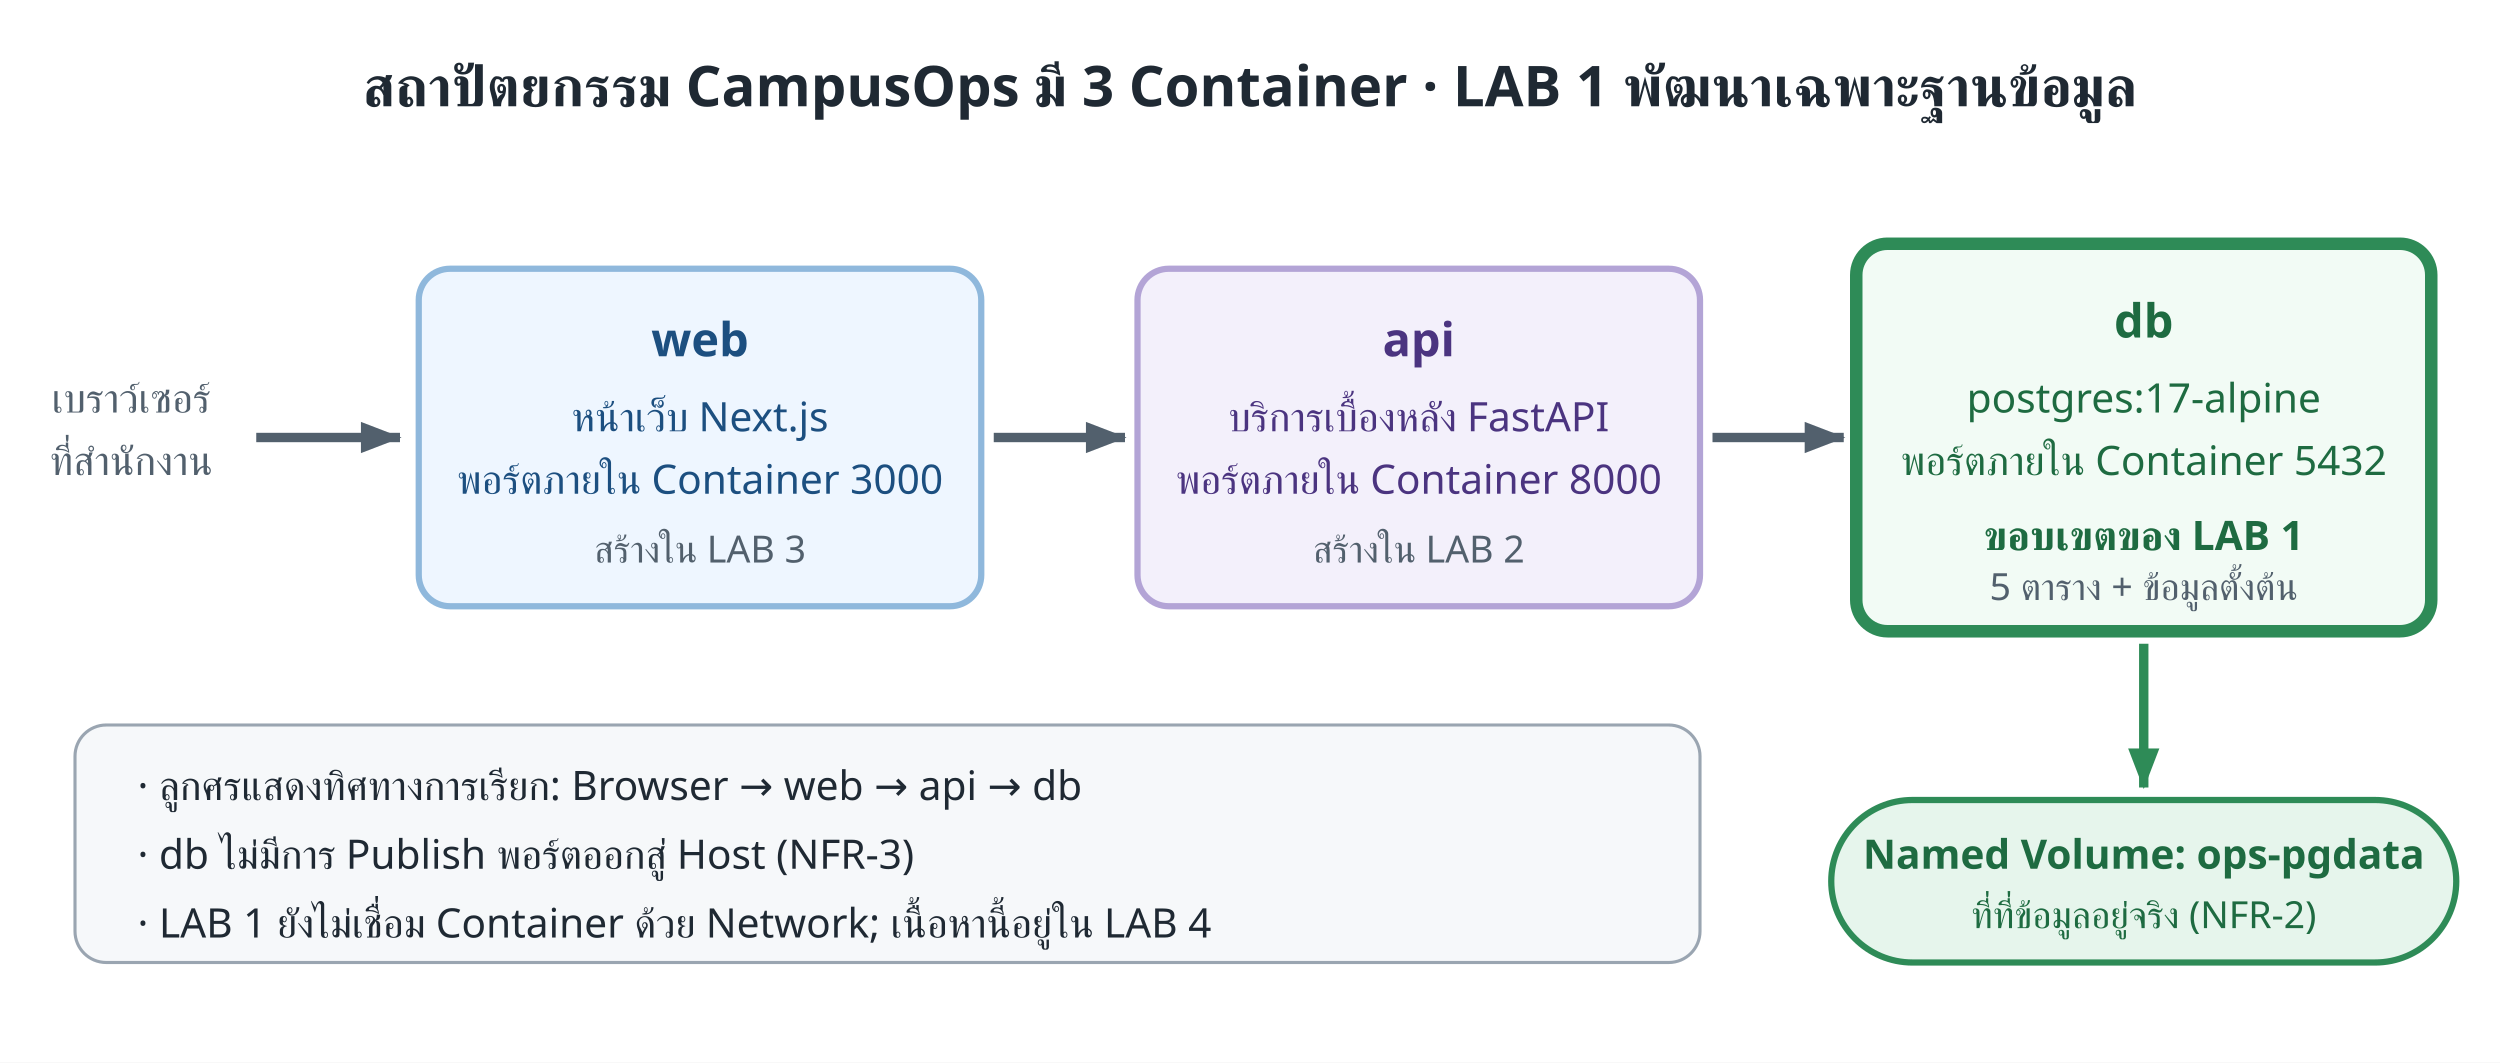
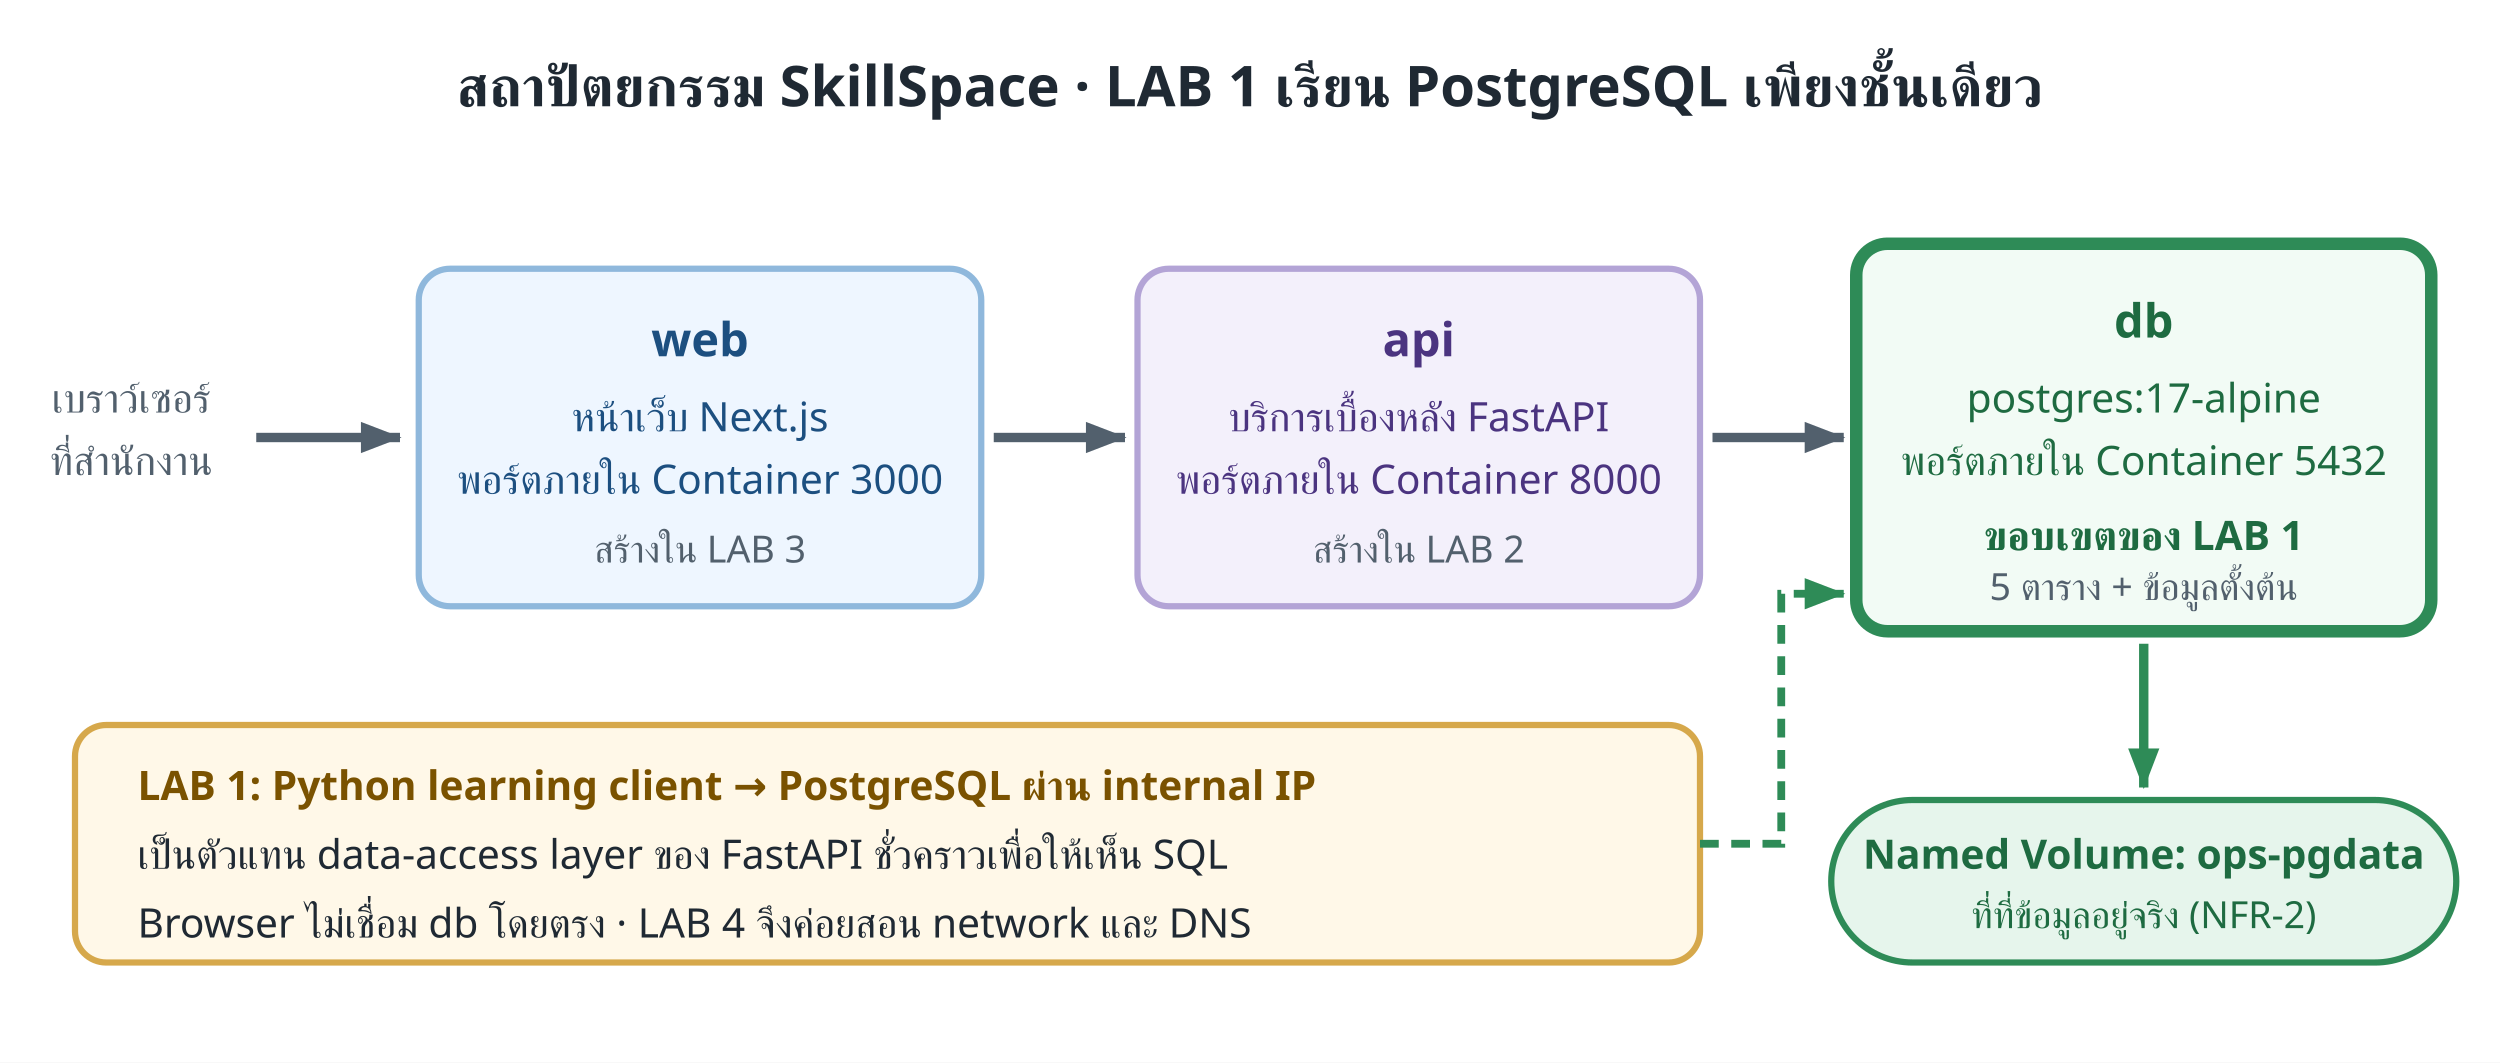
<svg xmlns="http://www.w3.org/2000/svg" viewBox="0 0 800 340" width="800" height="340" font-family="sans-serif">
  <rect x="0" y="0" width="800" height="340" fill="#ffffff" />
  <defs>
    <marker id="ar" markerUnits="userSpaceOnUse" markerWidth="13" markerHeight="10" refX="12.5" refY="5" orient="auto">
      <path d="M 0 0 L 13 5 L 0 10 z" fill="#52606d" />
    </marker>
    <marker id="arg" markerUnits="userSpaceOnUse" markerWidth="13" markerHeight="10" refX="12.5" refY="5" orient="auto">
      <path d="M 0 0 L 13 5 L 0 10 z" fill="#2e8b57" />
    </marker>
  </defs>
-   <text x="400" y="34" text-anchor="middle" font-size="18" font-weight="bold" fill="#1f2933">สถาปัตยกรรม CampusOps มี 3 Container · LAB 1 พัฒนาเฉพาะฐานข้อมูล</text>
+   <text x="400" y="34" text-anchor="middle" font-size="18" font-weight="bold" fill="#1f2933">สถาปัตยกรรม SkillSpace · LAB 1 เรียน PostgreSQL เพียงชั้นเดียว</text>
  <text x="42" y="132" text-anchor="middle" font-size="13" fill="#52606d">เบราว์เซอร์</text>
  <text x="42" y="152" text-anchor="middle" font-size="13" fill="#52606d">ที่สำนักงาน</text>
  <path d="M 82 140 L 128 140" stroke="#52606d" stroke-width="3" marker-end="url(#ar)" />
  <rect x="134" y="86" width="180" height="108" rx="10" fill="#eef6ff" stroke="#8fb8dc" stroke-width="2" />
  <text x="224" y="114" text-anchor="middle" font-size="15" font-weight="bold" fill="#1c4f80">web</text>
  <text x="224" y="138" text-anchor="middle" font-size="13" fill="#1c4f80">หน้าเว็บ Next.js</text>
  <text x="224" y="158" text-anchor="middle" font-size="13" fill="#1c4f80">พอร์ตภายใน Container 3000</text>
  <text x="224" y="180" text-anchor="middle" font-size="12" fill="#52606d">สร้างใน LAB 3</text>
  <path d="M 318 140 L 360 140" stroke="#52606d" stroke-width="3" marker-end="url(#ar)" />
  <rect x="364" y="86" width="180" height="108" rx="10" fill="#f3f0fb" stroke="#b3a4d6" stroke-width="2" />
  <text x="454" y="114" text-anchor="middle" font-size="15" font-weight="bold" fill="#4b3480">api</text>
  <text x="454" y="138" text-anchor="middle" font-size="13" fill="#4b3480">บริการเบื้องหลัง FastAPI</text>
  <text x="454" y="158" text-anchor="middle" font-size="13" fill="#4b3480">พอร์ตภายใน Container 8000</text>
  <text x="454" y="180" text-anchor="middle" font-size="12" fill="#52606d">สร้างใน LAB 2</text>
  <path d="M 548 140 L 590 140" stroke="#52606d" stroke-width="3" marker-end="url(#ar)" />
  <rect x="594" y="78" width="184" height="124" rx="10" fill="#f2fbf5" stroke="#2e8b57" stroke-width="4" />
  <text x="686" y="108" text-anchor="middle" font-size="15" font-weight="bold" fill="#1e6b41">db</text>
  <text x="686" y="132" text-anchor="middle" font-size="13" fill="#1e6b41">postgres:17-alpine</text>
  <text x="686" y="152" text-anchor="middle" font-size="13" fill="#1e6b41">พอร์ตภายใน Container 5432</text>
  <text x="686" y="176" text-anchor="middle" font-size="13" font-weight="bold" fill="#1e6b41">ขอบเขตของ LAB 1</text>
  <text x="686" y="192" text-anchor="middle" font-size="12" fill="#52606d">5 ตาราง + ข้อมูลตั้งต้น</text>
  <path d="M 686 206 L 686 252" stroke="#2e8b57" stroke-width="3" marker-end="url(#arg)" />
  <rect x="586" y="256" width="200" height="52" rx="26" fill="#e6f5ec" stroke="#2e8b57" stroke-width="2" />
  <text x="686" y="278" text-anchor="middle" font-size="13" font-weight="bold" fill="#1e6b41">Named Volume: ops-pgdata</text>
  <text x="686" y="297" text-anchor="middle" font-size="12" fill="#1e6b41">ที่ที่ข้อมูลอยู่จริง (NFR-2)</text>
-   <rect x="24" y="232" width="520" height="76" rx="10" fill="#f6f8fa" stroke="#9aa5b1" stroke-width="1" />
-   <text x="44" y="256" font-size="13" fill="#1f2933">· ลูกศรแสดงทิศทางการเรียก: Browser → web → api → db</text>
-   <text x="44" y="278" font-size="13" fill="#1f2933">· db ไม่มีการ Publish พอร์ตออกสู่ Host (NFR-3)</text>
-   <text x="44" y="300" font-size="13" fill="#1f2933">· LAB 1 ยังไม่เชื่อม Container ด้วย Network; เนื้อหานี้อยู่ใน LAB 4</text>
+   <rect x="24" y="232" width="520" height="76" rx="10" fill="#fff8e8" stroke="#d6a84b" stroke-width="2" />
+   <text x="44" y="256" font-size="13" font-weight="bold" fill="#7a5200">LAB 1: Python learning client → PostgreSQL ผ่าน internal IP</text>
+   <text x="44" y="278" font-size="13" fill="#1f2933">เป็นตัวแทน data-access layer ของ FastAPI ชั่วคราวเพื่อให้เห็น SQL</text>
+   <text x="44" y="300" font-size="13" fill="#1f2933">Browser ไม่เชื่อม db โดยตรง · LAB 4 จึงค่อยสอน network และ DNS</text>
+   <path d="M 544 270 L 570 270 L 570 190 L 590 190" stroke="#2e8b57" stroke-width="2.5" stroke-dasharray="6 4" fill="none" marker-end="url(#arg)" />
</svg>
